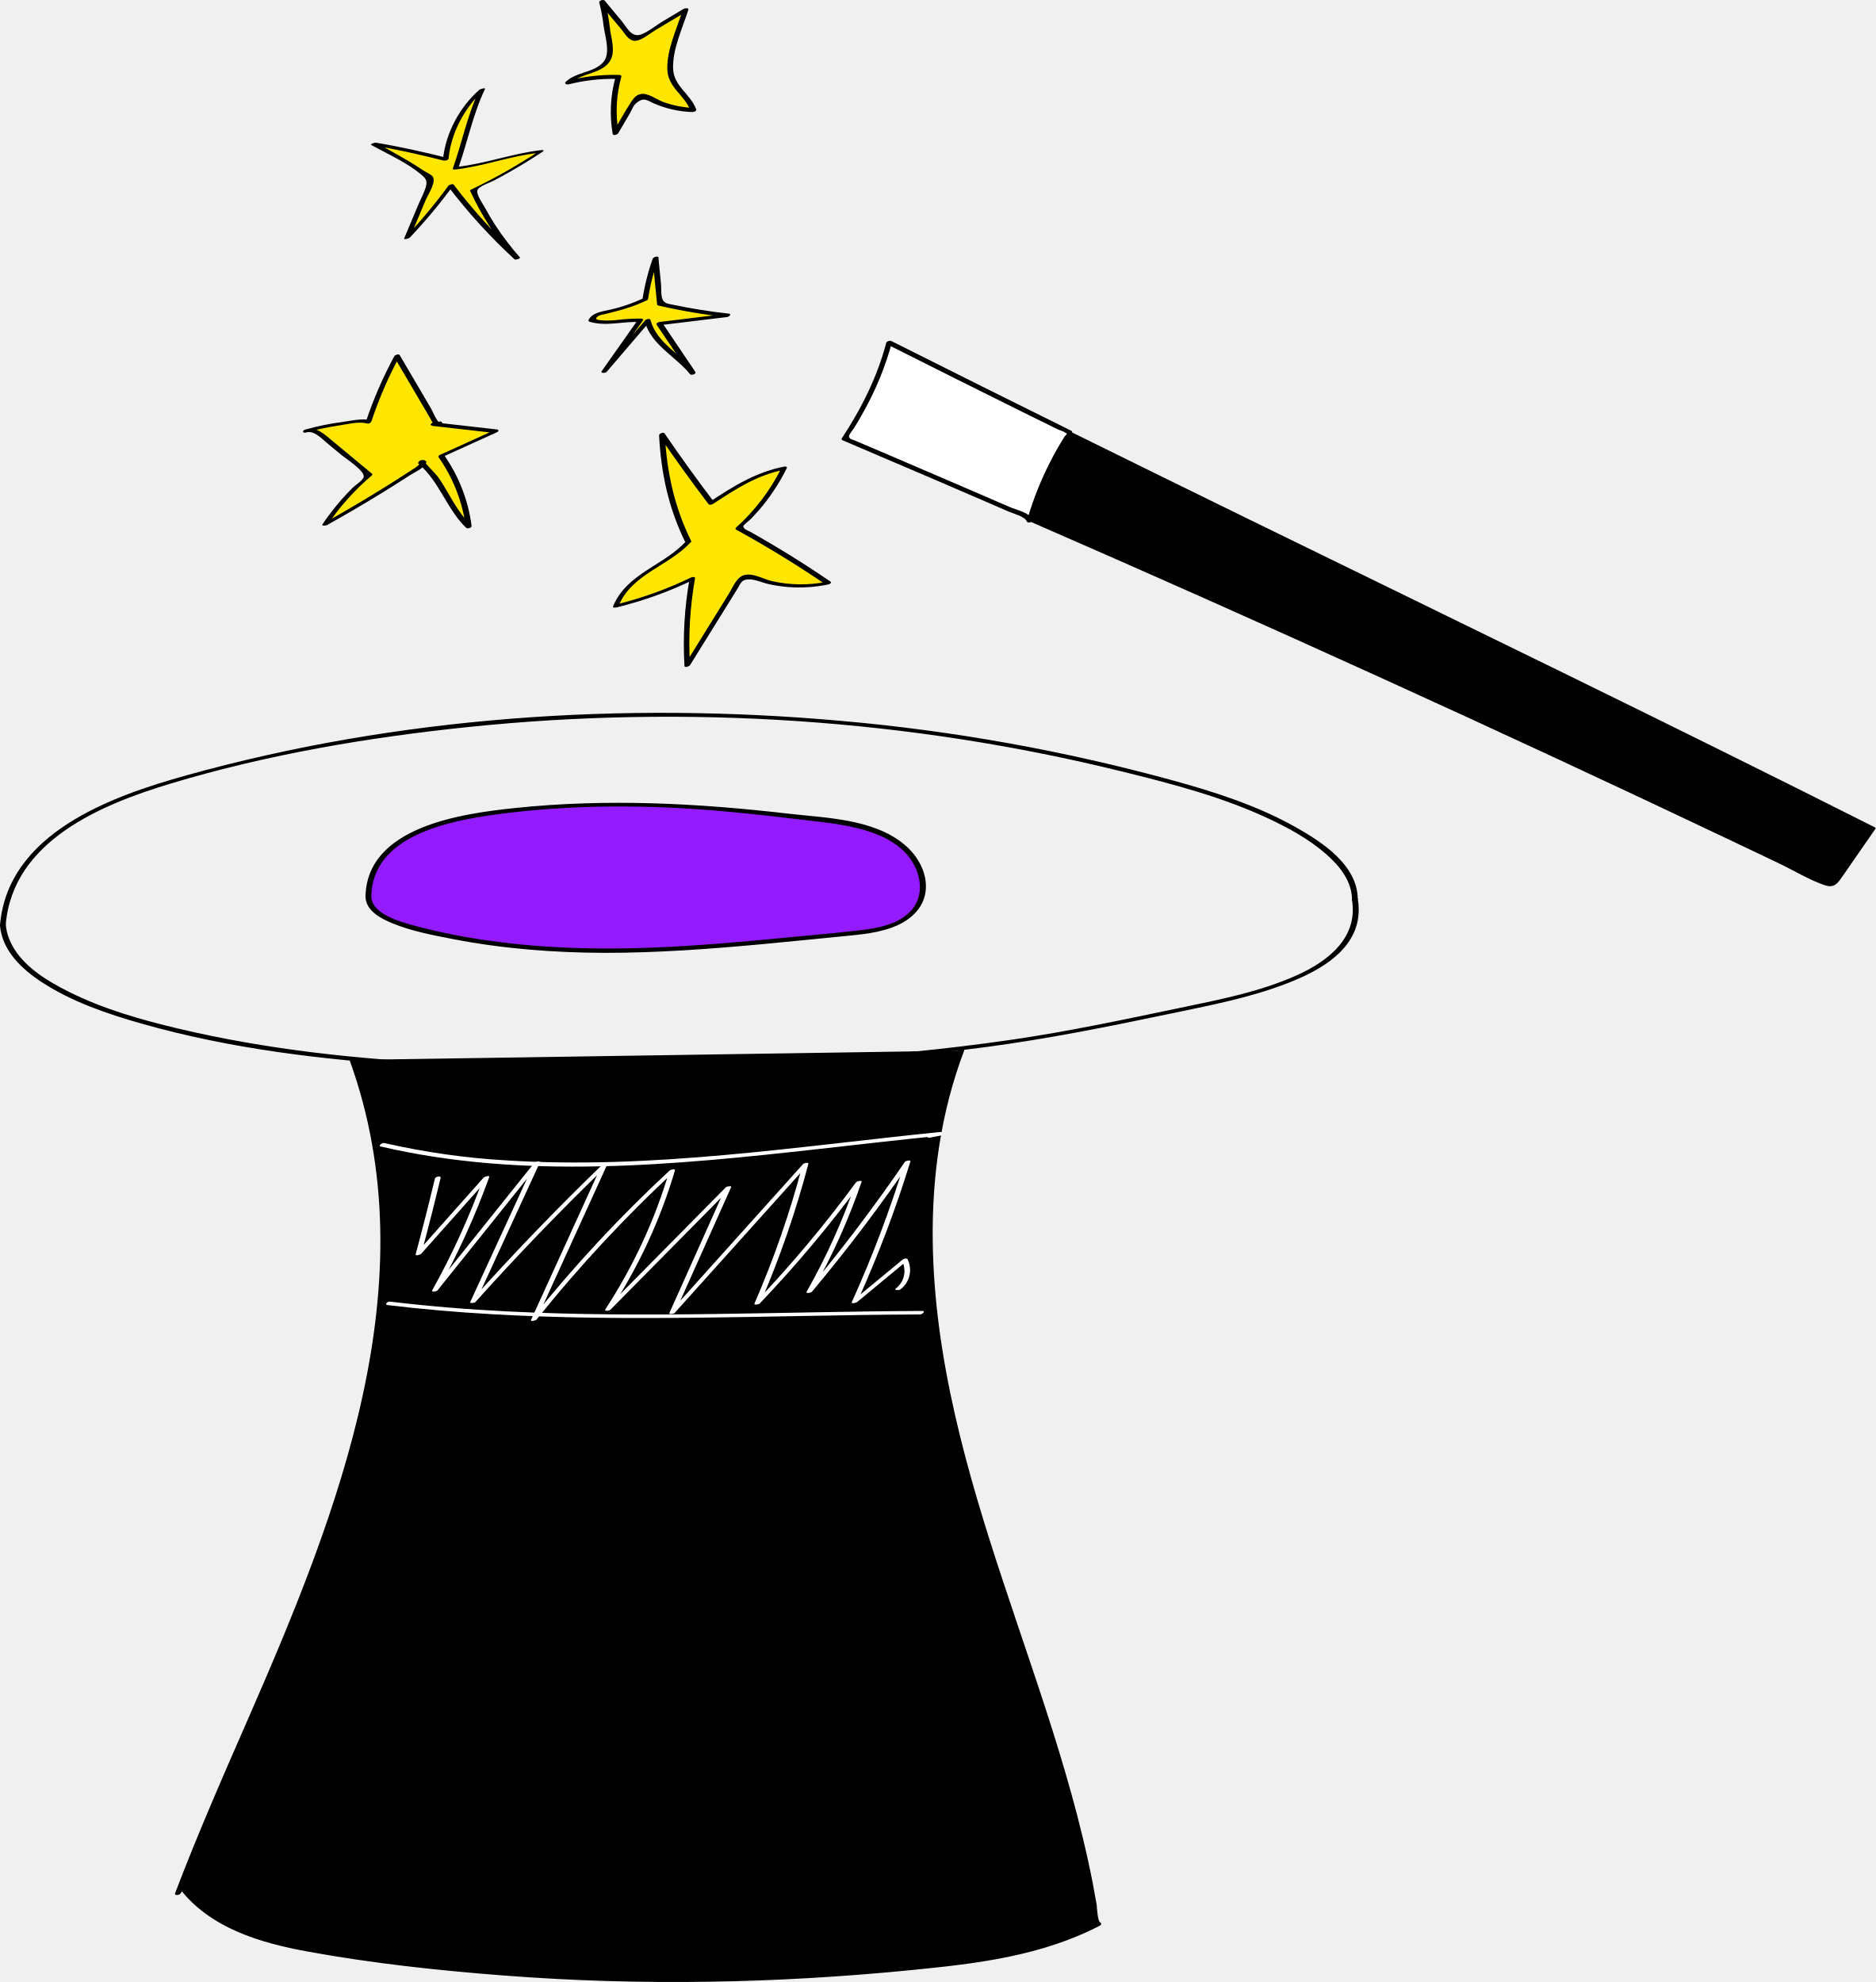
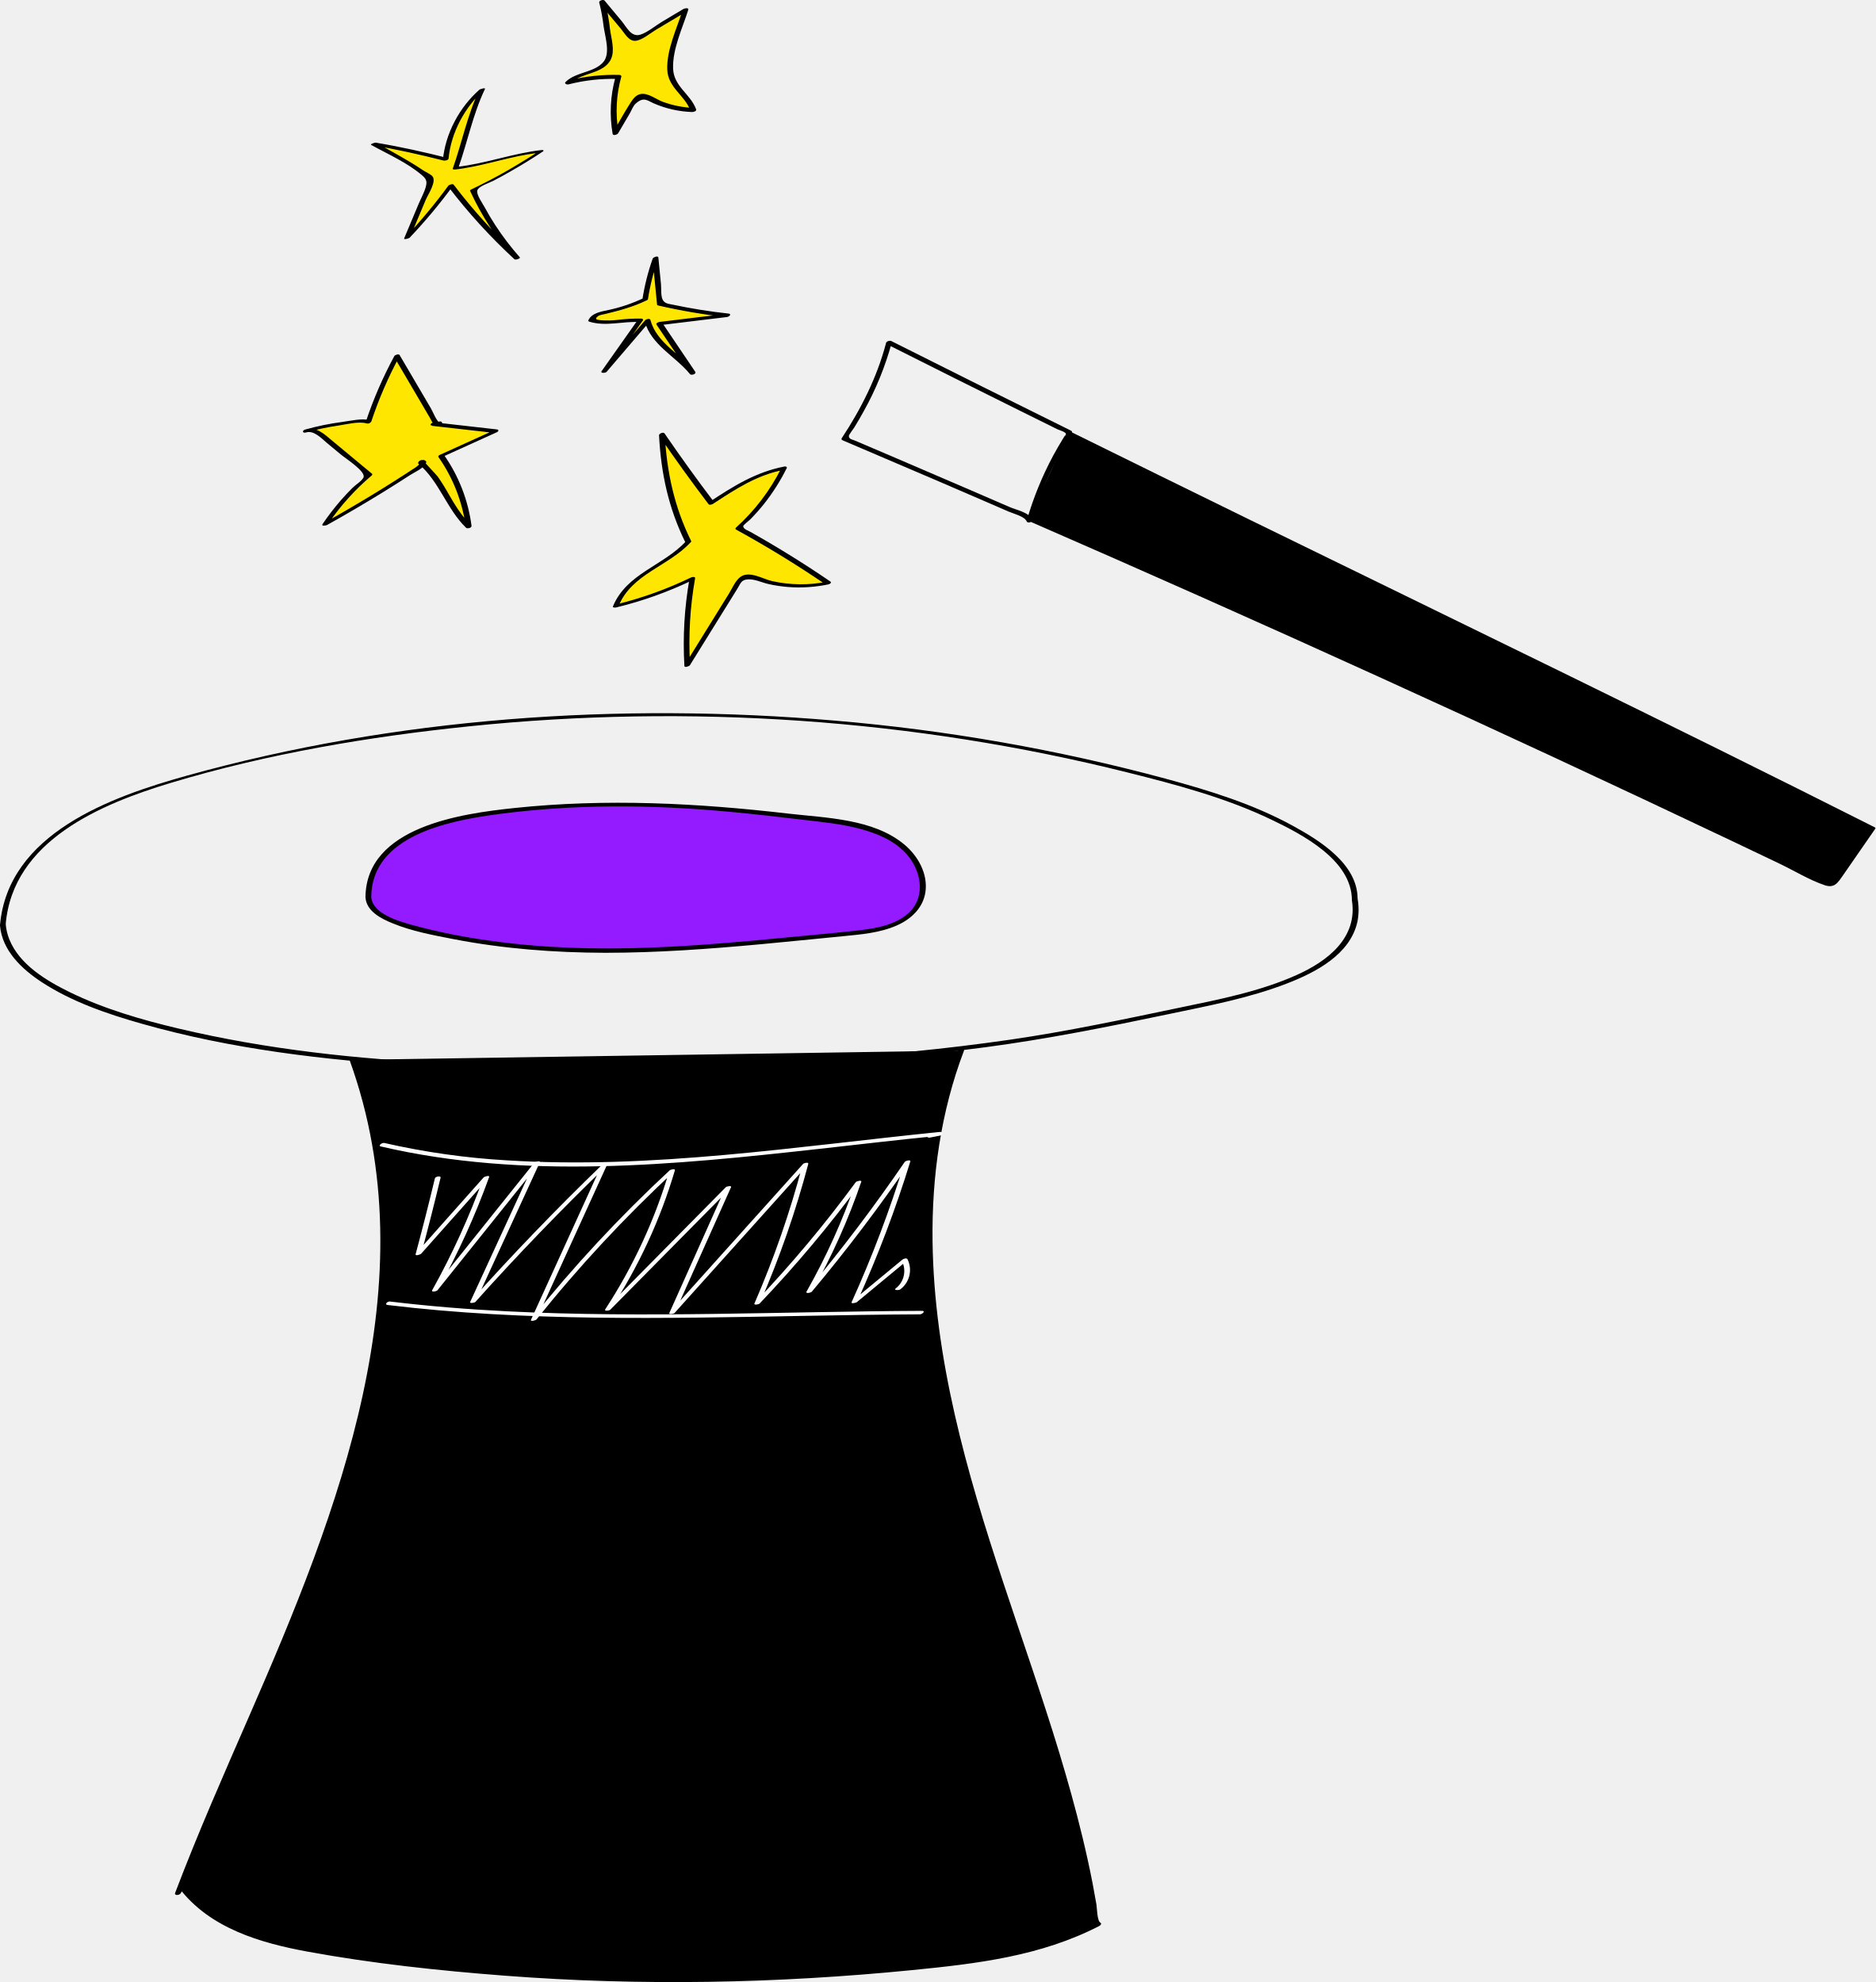
- <svg xmlns="http://www.w3.org/2000/svg" viewBox="0 0 955.98 1010.35">
+ <svg xmlns="http://www.w3.org/2000/svg" viewBox="0 0 955.97 1010.42">
  <defs>
    <style>.cls-1{fill:#941aff;}.cls-2{fill:#fff;}.cls-3{fill:#ffe600;}</style>
  </defs>
  <g id="Слой_2" data-name="Слой 2">
    <g id="Слой_1-2" data-name="Слой 1">
-       <path d="M489.91,535.57c-27,69.9-16.39,149.34,4.34,221.66,21.38,74.56,53.08,146.55,64.63,223.25l.89.47c-32.82,17.16-62.49,19.08-99.34,22.78a1148.81,1148.81,0,0,1-293.69-8.27c-27.53-4.35-57.54-11.28-74.13-33.67l-2,3.3c28.78-75.69,67.57-147.74,89.15-225.78,17.93-64.88,22.66-136.67-.07-199" />
-       <path d="M488.53,535.45c-21,55.3-19.13,115.85-7.74,173.09,12.1,60.82,35.26,118.61,53.68,177.64,5.17,16.55,10,33.23,14.08,50.08q3.06,12.62,5.56,25.38,1.25,6.38,2.3,12.8c.39,2.35-.08,6.07,2.22,7.3l.52-1.55c-26.78,13.82-55.64,18.29-85.28,21.26-32.6,3.26-65.21,5.82-98,6.67A1145.84,1145.84,0,0,1,175,995.68c-28.9-4.36-62.14-9.66-81-34.5-.62-.82-2.26-.23-2.7.5l-2,3.29,2.74.23c41.34-108.4,104.7-213.33,104.5-332.77-.05-31.44-4.66-62.86-15.34-92.5-.44-1.2-3.32-.38-2.9.78,40.6,112.66-5.88,230.2-51,333.55-13.11,30-26.36,60.07-38,90.71-.59,1.55,2.19,1.15,2.74.23l2-3.29-2.7.5c15.55,20.44,41.23,28,65.44,32.41,33.17,6.06,66.94,9.69,100.55,12.26,69.16,5.31,138.49,4,207.5-2.83,33.11-3.28,65.62-7.06,95.61-22.54.47-.24,1.37-1.09.52-1.54-1.65-.88-1.74-7.42-2-9.26q-.95-5.49-2-11c-1.54-7.89-3.28-15.75-5.17-23.57-3.49-14.44-7.51-28.76-11.83-43-8.85-29.14-19-57.87-28.55-86.77-18.66-56.26-35.23-114.09-36-173.82-.43-33.05,4.22-66.16,16-97.14.56-1.47-2.33-1.31-2.75-.23Z" />
-       <path d="M2.92,471.35c3.59-42.72,48.72-61.3,84.35-72,49.36-14.85,101-23.56,152.2-28.82,110.77-11.38,223.84-4,332,22.65,25.6,6.3,51.48,13,75.41,24.25,10.18,4.8,20.33,10.38,28.86,17.8,6.89,6,13.35,13.84,13.38,23.44,0,1.36,2.92.83,2.92-.29-.06-17.43-18.34-29.27-31.81-36.81-19.59-11-41-17.83-62.55-23.77a956.91,956.91,0,0,0-168.77-30.31c-111.18-9.94-226.2-2.31-334,27.78C56.39,406,3.94,424.8,0,471.64c-.11,1.34,2.82.86,2.92-.29Z" />
-       <path d="M0,471.89c1.12,12.76,11.18,22.17,21.32,28.79,15.33,10,33.23,16.12,50.73,21.09,45.57,13,93.46,18.59,140.63,21.56,26.79,1.69,53.61,1.88,80.44,1.92,34.73,0,69.47-.51,104.16-2.21,35.14-1.73,70.24-4.64,105.12-9.27,31.38-4.16,62.23-10.35,93.19-16.85,20.33-4.27,41-8.11,60.42-15.64,14.56-5.63,32.31-14.76,35.92-31.51a31.58,31.58,0,0,0,.1-11.67c-.19-1.22-3.1-.51-2.9.78,3.09,19.26-12.34,31.19-28.16,38.28-18.79,8.42-39.4,12.43-59.45,16.6-28.73,6-57.31,12.11-86.37,16.32-33.21,4.82-66.65,8-100.15,10s-67.2,2.92-100.83,3.12c-28.58.18-57.22.26-85.77-1.07-46-2.14-92.49-7.11-137.4-17.76-19.11-4.53-38.38-10-56-18.84-11.71-5.84-25.11-14-30.25-26.69a26.7,26.7,0,0,1-1.84-7.77c-.1-1.2-3-.53-2.9.78Z" />
-       <path class="cls-1" d="M187.78,457.25c-.12-42,71.31-44.74,111.38-46.8s80.15,2.73,120,7.5c19,2.28,41.25,6.81,49.12,24.26A21.89,21.89,0,0,1,469.52,458c-4.32,12.93-20.68,16.34-34.24,17.64C357.6,483.11,286.56,492.55,211,473c-7.16-1.85-23.35-7.1-23.23-15.77" />
-       <path d="M189.25,457.14c.33-31,39.17-38.61,63.28-41.91,39.35-5.39,79.54-5.09,119-1.42,12.46,1.15,24.89,2.57,37.31,4.05,10,1.18,20.07,2.12,29.8,4.74,8.78,2.37,17.75,6.13,23.8,13.19,6.9,8,9.52,20.71,1.45,28.94-6.56,6.68-17,8.51-25.93,9.54-11.94,1.38-23.93,2.38-35.89,3.55-23.74,2.31-47.52,4.44-71.37,5.3-26.78,1-53.66.26-80.22-3.46a306.61,306.61,0,0,1-40.31-8.08c-6.85-1.93-20.47-5.7-20.93-14.44-.09-1.54-3-1.11-2.94.21.38,7.17,8.05,11,13.89,13.38,9.75,4,20.51,6,30.81,8,25.52,4.95,51.52,6.93,77.49,7,26.48,0,52.91-1.93,79.26-4.36,13.88-1.29,27.75-2.71,41.63-4.06,9.37-.92,19-1.67,27.71-5.49,7.26-3.18,13.42-8.88,14.63-17,1.39-9.39-3.85-18.61-10.91-24.42C445.07,417.39,421.21,417,402,414.79c-46.57-5.4-93-7.79-139.71-2.87-26.93,2.83-75.59,9.49-76,45.43,0,1.54,2.92,1.13,2.94-.21Z" />
-       <path class="cls-2" d="M194.18,584.47c73.09,17.06,149.62,9.42,223.36,1.23C438,583.44,458.37,581,478.81,579l-.09-1.87-5.13,1c-1.81.35-1.3,2.14.48,1.8l5.13-1c1.44-.28,1.62-2-.09-1.87-73.35,7.41-147,19.16-220.95,14.47a378,378,0,0,1-62.27-8.85c-1.14-.26-3.43,1.42-1.71,1.82Z" />
-       <path class="cls-2" d="M197.66,665.29c70.25,8.49,141.2,6.83,211.8,5.55,19.83-.37,39.66-.7,59.49-.79,1.18,0,3-1.79,1.09-1.78-70.48.3-141,3.77-211.46.24-20-1-40-2.61-59.83-5-1.22-.15-3,1.55-1.09,1.79Z" />
-       <path class="cls-2" d="M221.69,600.73q-4.63,19.35-9.8,38.56c-.35,1.28,2.45.24,2.79-.15l34.53-38.82-2.8.15a387.24,387.24,0,0,1-26.06,57.19c-.71,1.29,2.19.71,2.7.07l52-64.93-2.8.15-32.55,70.73c-.46,1,2.26.45,2.61.06q32.13-35.81,66.74-69.25l-2.61-.07q-17.88,39.21-35.77,78.4c-.48,1.06,2.42.33,2.8-.15a694.78,694.78,0,0,1,70.27-75.57l-2.61-.06a267.48,267.48,0,0,1-32.57,70.38c-.77,1.19,2.05.75,2.52.28l61.26-62-2.62-.06L341.2,669.3c-.45,1,2.26.45,2.61.06l67.89-75.55-2.62-.06a492.11,492.11,0,0,1-24.52,70.73c-.45,1,2.27.42,2.61.06A627.31,627.31,0,0,0,439,602.75l-2.8.14a328.68,328.68,0,0,1-25,55.47c-.73,1.28,2.19.67,2.7.06q26.61-31.78,50-66l-2.8.15a603,603,0,0,1-26.93,71.19c-.49,1.08,2.31.31,2.61.06l25.59-21.19-2.61.15a11.21,11.21,0,0,1-3.12,14c-1.29,1,1.59,1.07,2.33.49A12.33,12.33,0,0,0,462.61,642c-.43-.9-2.05-.31-2.61.15L434.42,663.3l2.61.06A603,603,0,0,0,464,592.17c.35-1.16-2.44-.38-2.8.14q-23.42,34.23-50,66.05l2.7.06a330.6,330.6,0,0,0,25.23-55.89c.4-1.15-2.44-.34-2.8.15a623.84,623.84,0,0,1-51.41,61.38l2.62.06A492.11,492.11,0,0,0,412,593.39c.3-1.13-2.26-.46-2.61-.06l-67.88,75.55,2.61.06,28.51-63.7c.46-1-2.27-.41-2.61-.06l-61.26,62,2.51.28A268.82,268.82,0,0,0,344,596.68c.35-1.16-2.27-.38-2.61-.07a699.57,699.57,0,0,0-70.64,76l2.8-.15,35.76-78.4c.48-1-2.27-.38-2.61-.06Q272.12,627.43,240,663.26l2.62.06,32.55-70.73c.48-1.06-2.42-.33-2.8.14l-52,64.93,2.7.07a389.51,389.51,0,0,0,26.26-57.62c.43-1.21-2.46-.24-2.8.15L212,639.07l2.8-.15q5.17-19.2,9.8-38.55c.26-1.07-2.66-.64-2.89.36Z" />
-       <path d="M544.63,220.77c134.17,66.3,286.59,139.51,409.89,201.7l-19,27.46c-1.51,2.18-4.51.57-6.9-.58Q728.23,353.14,524.37,264.41" />
-       <path d="M543.48,221.48c105.93,52.34,212.33,103.7,318.26,156q37.78,18.66,75.45,37.54l8.13,4.08c2.24,1.13,6.71,2.2,6.73,4.92,0,1-2.76,4-3.36,4.85l-3.35,4.84L937.51,445c-1.75,2.52-2.42,4.82-6.52,4.19-1.49-.23-3.43-1.64-4.78-2.29l-10.65-5.1q-10.63-5.1-21.3-10.17-86.13-41-172.92-80.65-97.51-44.53-195.82-87.32c-.88-.38-3.52.89-2.3,1.42q90.18,39.25,179.71,80,90,40.93,179.26,83.34,12.43,5.91,24.86,11.85c7.51,3.59,15.16,8.31,23.05,11,5.12,1.72,6.83-1.4,9.55-5.32l16.22-23.42a.48.48,0,0,0-.2-.75c-105.82-53.36-212.54-104.93-319-157q-45.49-22.26-90.9-44.67c-.86-.43-3.51.82-2.3,1.42Z" />
-       <path class="cls-2" d="M453.16,174.66c28.09,14.17,61.29,30.7,91.85,45.81V221a165.16,165.16,0,0,0-20.21,44.47l-.61-1.52q-46.8-20.35-93.77-40.32c9.62-14.41,18.49-32.13,22.74-48.92" />
-       <path d="M452,175.44q34.65,17.46,69.41,34.69L539,218.81c.95.47,3.44,1.13,3.95,1.83,1.09.11,1,.67-.2,1.67l-.93,1.49c-1.67,2.74-3.3,5.51-4.82,8.33a170,170,0,0,0-13.61,33.43l2.91-.52c-1.56-3.88-8.09-5-11.73-6.61q-9.91-4.31-19.82-8.58-20.26-8.74-40.58-17.43L435.8,224.6c-1.23-.52-3.06-.66-3.08-2.32,0-.7,2.37-3.71,2.75-4.33q2.52-4.09,4.84-8.32a154.91,154.91,0,0,0,14.31-35.11c.32-1.25-2.62-.87-2.92.28-4.55,17.42-12.76,33.7-22.65,48.67-.31.48.12.84.51,1q24.7,10.5,49.36,21.1,11.71,5,23.43,10.11l11.7,5.08c2.49,1.08,8.28,2.5,9.3,5,.47,1.18,2.62.45,2.91-.53a167.8,167.8,0,0,1,9.84-25.91q2.65-5.52,5.72-10.84c1.21-2.11,4.65-5.8,4.65-8.2a.66.66,0,0,0-.32-.64q-46-22.74-91.86-45.81c-1-.5-3.6.89-2.27,1.56Z" />
-       <path class="cls-3" d="M220.86,216.27l31.8,3.6-27.81,12.6a78.17,78.17,0,0,1,14.05,36.08c-10.47-9.71-13.14-23.78-24.32-32.68-.24-.66,1.17-.7,1.26,0s-.57,1.25-1.16,1.64q-23.85,15.84-48.91,29.78a119.89,119.89,0,0,1,22.58-25.11l-23.42-19.42c-2.62-2.18-6.11-4.48-9.17-3A126.26,126.26,0,0,1,187.38,215l.46.15a199.19,199.19,0,0,1,14.52-33.54l20,34.09c.32.54.83,1.17,1.43,1s0-1.39-.32-.82" />
-       <path d="M220.3,217.1l31.8,3.6,0-1.45-27.81,12.6c-.42.19-1.14.65-.76,1.19a80.35,80.35,0,0,1,13.94,35.9l2.8-1c-5-4.84-8.44-10.66-11.9-16.64-1.63-2.8-3.26-5.61-5.16-8.24-.71-1-7.08-7.59-7-7.86l-2,1a15,15,0,0,1-3.63,2.91l-3.2,2.09c-2.13,1.38-4.27,2.76-6.42,4.12q-5.66,3.59-11.35,7.05-12.24,7.45-24.75,14.41l2.25.49a124.21,124.21,0,0,1,22.39-24.9c.2-.17.46-.59.18-.82l-20.49-17c-4-3.34-8.07-7.35-13.64-5.57-1.69.54-1.36,2,.4,1.49a129.71,129.71,0,0,1,16.2-3.47c4.05-.58,10.93-2.36,14.8-1.12a2.11,2.11,0,0,0,2.33-1,207.73,207.73,0,0,1,14.42-33.32l-2.69.54,12,20.44,6,10.23c1.11,1.88,1.71,4,3.9,4.64a2.36,2.36,0,0,0,2.24-.76c.36-.61.43-.67.12-1.33s-1.14-.47-1.65-.35l-.35.07c-1.77.39-1.35,1.88.4,1.49l.35-.08-1.65-.35.07.47,2.24-.76c-2.1-.59-3.9-5.76-5-7.59l-5.49-9.37L203.7,181c-.43-.74-2.37-.06-2.69.53a209.79,209.79,0,0,0-14.62,33.76l2.34-1c-3.93-1.26-10.33.32-14.32.83a133.24,133.24,0,0,0-18.85,3.87l.4,1.49c4-1.29,7.91,3,10.56,5.22l7.31,6.07c2.56,2.12,13.06,8.79,11.42,11.75-1.05,1.91-4,3.62-5.58,5.2q-3,3-5.79,6.17a128.29,128.29,0,0,0-9.46,12.3c-.81,1.19,1.87.7,2.26.48q14.58-8.13,28.81-16.9,6.9-4.26,13.71-8.68c2.59-1.68,7-3.35,8.09-6.46a.4.4,0,0,0-.1-.39,1.87,1.87,0,0,0-1.85-.72,2.15,2.15,0,0,0-2,1l-.2.45a.43.43,0,0,0,.11.4c10.68,8.93,14.4,23.07,24.32,32.67.64.62,2.94.13,2.79-1a81.27,81.27,0,0,0-14.16-36.27l-.76,1.19,27.8-12.6c1-.43,1.21-1.31,0-1.45l-31.8-3.6c-1.14-.13-3.07,1.45-1.12,1.67Z" />
-       <path class="cls-3" d="M306.93,1q7.27,8.81,14.61,17.55a3.45,3.45,0,0,0,1.85,1.38,3.41,3.41,0,0,0,2.24-.7L349.38,5.1l-5.29,16.84c-2,6.39-4,13.53-1.1,19.58,2.59,5.42,8.63,8.82,10.37,14.57A50.42,50.42,0,0,1,331,50.21c-1.33-.72-2.78-1.52-4.27-1.27-1.88.31-3.08,2.11-4.05,3.76l-8.9,15.11a62,62,0,0,1,1.45-28.56,87.39,87.39,0,0,0-25.61,2.85c5.13-5.67,18.52-5.51,20.72-12.83a14.29,14.29,0,0,0,.12-6.94C308.8,11.88,308.81,7.71,306.93,1" />
-       <path d="M305.59,1.63l11,13.17c1.9,2.28,3.9,6.22,7.27,6s7.55-3.87,10.39-5.56l16.11-9.59-2.4-.46c-2.95,9.4-8.18,20.19-7.83,30.21.32,9.36,8.86,13,11.82,21l2-1.37a51.64,51.64,0,0,1-16.35-3.22c-3.06-1.18-7.27-4.5-10.9-3.9-2.6.44-4.05,2.53-5.37,4.58-3.16,4.91-5.95,10.09-8.91,15.12l2.83-.27a64.28,64.28,0,0,1,1.46-28.3c.14-.51-.55-.84-.94-.85a96.5,96.5,0,0,0-26.38,2.92l1.44,1.28c5.57-5.51,16.86-4.53,20.56-12.17,2.18-4.5.19-10.53-.42-15.15A111.46,111.46,0,0,0,308.38.62c-.34-1.23-3.24-.46-2.9.78a90,90,0,0,1,2.17,11.75c.68,5.24,3.61,13.78.06,18.26-4.49,5.66-14.1,5.14-19.34,10.32-1,1,.69,1.47,1.44,1.28a90.91,90.91,0,0,1,24.85-2.78l-.94-.85a65.72,65.72,0,0,0-1.44,28.82c.21,1.24,2.44.39,2.82-.27L321,57.86c.84-1.43,1.71-3.9,3-5,4.08-3.72,5.9-1.64,9.19-.18a53.47,53.47,0,0,0,19.65,4.43c.59,0,2.32-.4,2-1.37C351.9,47.8,343.36,44,343.07,34.91,342.75,25,347.91,14.29,350.84,5c.39-1.24-2-.71-2.4-.46l-11,6.57c-3.27,1.95-7.36,5.42-11,6.56-4.68,1.46-7-3.84-9.62-7Q312.51,5.53,308.26.4c-.77-.94-3.54.17-2.67,1.23Z" />
-       <path class="cls-3" d="M350.86,276.16c-10.73,12.12-30.2,15.48-36.95,32.77a186.84,186.84,0,0,0,39-14,182.61,182.61,0,0,0-2.59,44.17l26.34-42.49a6.42,6.42,0,0,1,2.53-2.7c1.58-.71,3.39-.05,5,.54a68.81,68.81,0,0,0,37.89,2.71,524.65,524.65,0,0,0-45.68-28,100.1,100.1,0,0,0,23.28-30.48c-15.77,2.89-23.72,8.94-37.14,17.72-12.06-15.84-15.76-21.13-25.12-34.85,1.14,23.26,4.75,37.22,13.46,54.64" />
-       <path d="M349.7,275.91c-11.58,12.59-30.19,16.3-37.24,33.2-.34.8,1.4.62,1.64.56a196.37,196.37,0,0,0,39.36-14.12l-2-.44a191.31,191.31,0,0,0-2.59,44.38c.06,1.06,2.5.14,2.8-.35l13.7-22.09,7.38-11.89,3.16-5.1c1.59-2.58,1.86-4.36,5-4.67,3.59-.36,7.28,1.55,10.82,2.35a70.78,70.78,0,0,0,9.82,1.5,73.87,73.87,0,0,0,20.77-1.33c.58-.12,1.8-.87.95-1.45q-19.84-13.57-40.82-25.35c-1.06-.59-3.54-1.35-3.6-2.85,0-.63,3-2.84,3.62-3.5a102.75,102.75,0,0,0,6.88-7.72A104,104,0,0,0,401,238.69c.38-.75-.59-1-1.16-.86-14.59,2.83-26,10-38.23,18.09l2.25-.12c-8.68-11.42-17.05-23-25.13-34.85-.55-.81-2.84,0-2.79,1,1,19.36,4.84,37.21,13.46,54.64.5,1,3.33.09,2.9-.77-8.62-17.43-12.45-35.29-13.46-54.64l-2.8,1q12.13,17.76,25.13,34.84c.44.58,1.79.17,2.25-.13,11.47-7.53,22.32-14.69,36-17.34l-1.16-.86a102.89,102.89,0,0,1-23.1,30.27c-.32.3-.41.73,0,1q23.52,12.89,45.68,28l.95-1.45a67.9,67.9,0,0,1-28.42-.29c-4.71-1.07-11.75-5.64-16.33-1.87-2.41,2-3.9,5.65-5.52,8.26l-7.37,11.9-15.28,24.64,2.8-.35a189.29,189.29,0,0,1,2.59-44c.17-.95-1.6-.64-2-.44a192.94,192.94,0,0,1-38.59,13.87l1.65.56c6.82-16.35,25.43-20.11,36.67-32.34,1.15-1.25-1.66-1.23-2.33-.5Z" />
-       <path class="cls-3" d="M232.24,85.82c15.6-1.54,27.85-7.06,43.45-8.6A280,280,0,0,1,241,96.85a137.92,137.92,0,0,0,22.62,34.87,277.77,277.77,0,0,1-33.81-37.1,257.29,257.29,0,0,1-22.34,26.76l11.76-28a3.43,3.43,0,0,0,.35-2.56c-.41-1-1.83-.92-2.67-1.6-4.16-3.39-14.8-9.4-26.38-15.81,16.09,2.62,36.66,7.85,36.66,7.85s1.9-21.53,18.56-35.62c-7.33,15-7.87,24.38-13.55,40.16" />
-       <path d="M231.63,86.46c12.76-1.39,24.84-5.65,37.44-7.77.31,0,4-.66,4-.56a48.34,48.34,0,0,1-4.58,2.93q-4.85,3-9.83,5.89c-6,3.44-12.2,6.64-18.46,9.65-.15.07-.72.37-.6.64a144,144,0,0,0,22.71,35l2.72-1A287.25,287.25,0,0,1,231.21,94.1c-.42-.55-2.35.13-2.68.59a270.67,270.67,0,0,1-22.34,26.76l2.75-.31L217,101.91c1.15-2.74,6-9.78,3.17-12.33-1.14-1-3.3-1.94-4.65-2.86-2.05-1.4-4.17-2.69-6.29-4-5.7-3.41-11.52-6.62-17.33-9.84l-2.29,1.16c12.24,2,24.38,4.75,36.41,7.79.66.17,2.54-.1,2.62-1,1.26-13.34,8.47-26.58,18.44-35.31l-2.75.31c-6.15,12.87-8.82,26.78-13.55,40.16-.23.66,2.58.33,2.87-.47,4.72-13.38,7.4-27.29,13.55-40.16.38-.81-2.48.07-2.76.31-10.2,8.92-17.41,22.33-18.69,35.93l2.63-1c-12.19-3.09-24.51-5.83-36.92-7.89-.38-.06-3,.79-2.28,1.16,8.56,4.73,18.58,9.1,26,15.54,2.09,1.8,2.64,3,1.85,5.89s-2.49,5.93-3.68,8.75l-7.35,17.48c-.33.81,2.46,0,2.76-.3a270.67,270.67,0,0,0,22.34-26.76l-2.68.58a287.25,287.25,0,0,0,33.81,37.11c.56.51,3.27-.41,2.72-1a141.21,141.21,0,0,1-12.54-16.46q-2.83-4.36-5.34-9c-1.07-2-4.36-6.48-3.77-8.62s6.2-3.87,8.24-4.94q4.42-2.31,8.74-4.79,8.4-4.78,16.47-10.13c.71-.47.05-.81-.51-.74-14.75,1.61-28.72,7-43.46,8.59-.82.09-3.11,1.5-1.22,1.29Z" />
-       <path class="cls-3" d="M328.87,152.57a107,107,0,0,1,5.24-20.85l2.28,23.19a279.7,279.7,0,0,0,34.37,5.85L336,165l17,25.19c-7.33-9.38-20.25-15.08-23-26.68L308,189.3l18.34-26c-7.44-.61-17.51,2.59-25-.11,1-3,6.59-3.78,9.68-4.49a74.77,74.77,0,0,0,17.88-6.18" />
-       <path d="M330.32,152.4a116.91,116.91,0,0,1,5.24-20.84l-2.9.55,2.28,23.19c0,.24.39.4.58.44a299.3,299.3,0,0,0,34.7,5.9l.72-1.74-34.72,4.21c-.57.07-2.08.62-1.52,1.45l17,25.19,2.68-1.17c-7.32-9-19.65-14.62-22.84-26.48-.26-.95-2.19-.4-2.62.11L306.83,189l2.53.35,18.34-26c.41-.57-.35-.92-.81-.94a86.38,86.38,0,0,0-12,.66,42.69,42.69,0,0,1-8.53.19c-1.75-.19-3.78-.43-1.49-2.1.91-.67,2.61-.83,3.68-1.1,7.26-1.77,14.17-3.59,20.94-6.89,1.8-.88.16-2-1.18-1.32a81.28,81.28,0,0,1-18,6.16c-3.62.81-8.46,1.41-10.32,5.1-.24.47,0,.77.48.9,8.35,2.55,16.86-.27,25.35.16l-.81-.95-18.34,26c-.8,1.14,2,1,2.54.35l22.09-25.81-2.63.1c3.25,12.05,15.63,17.75,23.06,26.87.66.81,3.4-.1,2.68-1.17l-17-25.19-1.52,1.45,34.72-4.21c1-.12,2.58-1.54.73-1.75a286.24,286.24,0,0,1-28.37-4.53c-2.16-.46-4.28-.49-5.29-2.76-.88-2-.55-5.57-.76-7.73l-1.33-13.52c-.12-1.2-2.65-.17-2.91.55a116,116,0,0,0-5.23,20.84c-.19,1.22,2.74.74,2.9-.33Z" />
+       <path d="M489.9,535.57c-26.95,69.9-16.39,149.34,4.34,221.66,21.38,74.56,53.08,146.55,64.63,223.25l.89.47c-32.82,17.16-62.49,19.08-99.34,22.78a1148.81,1148.81,0,0,1-293.69-8.27c-27.53-4.35-57.54-11.28-74.13-33.67l-2,3.3c28.78-75.69,67.57-147.74,89.15-225.78,17.93-64.88,22.66-136.67-.07-199" />
+       <path d="M488.52,535.41c-21.06,55.31-19.13,115.89-7.74,173.13,12.1,60.82,35.26,118.61,53.68,177.64,5.17,16.55,10,33.23,14.08,50.08q3.06,12.62,5.56,25.38,1.24,6.38,2.3,12.8c.39,2.35-.07,6.1,2.24,7.34l.48-1.66c-26.77,13.82-55.64,18.29-85.28,21.26-32.6,3.26-65.21,5.82-98,6.67A1146.63,1146.63,0,0,1,175,995.62c-28.89-4.36-62.14-9.63-81-34.46-.67-.87-2.24-.3-2.71.48l-2,3.3,2.76.3c41.34-108.41,104.69-213.34,104.5-332.79-.05-31.45-4.67-62.87-15.35-92.52-.47-1.28-3.35-.47-2.9.78,40.6,112.65-5.89,230.16-51,333.51-13.11,30.06-26.35,60.07-38,90.72-.62,1.61,2.17,1.28,2.76.3L94,962l-2.71.48c15.56,20.45,41.23,28,65.46,32.45,33.16,6.08,66.94,9.69,100.54,12.27,69.17,5.3,138.5,4,207.51-2.83,33.11-3.28,65.62-7.06,95.61-22.54.5-.26,1.35-1.19.49-1.65-1.64-.88-1.73-7.39-2-9.22q-.95-5.49-2-11c-1.54-7.89-3.28-15.75-5.17-23.57-3.49-14.44-7.51-28.76-11.82-43-8.86-29.14-19-57.87-28.56-86.77-18.66-56.25-35.22-114.08-36-173.8-.43-33.05,4.22-66.14,16-97.12.58-1.54-2.32-1.48-2.76-.31Z" />
+       <path d="M2.89,471.28c3.6-42.77,48.59-61.46,84.31-72.21,49.35-14.86,101-23.55,152.19-28.82,111.87-11.5,226.16-3.77,335.29,23.53,25,6.25,50.13,12.91,73.43,24.09,15.66,7.52,40.95,20.59,41,41,0,.71,2.91.22,2.9-.78-.06-17.69-19.34-29.63-33-37.09-20.27-11.11-42.36-17.92-64.56-23.95a958.45,958.45,0,0,0-168.88-29.68C315.51,357.94,201.72,365.71,95,395.5,56.54,406.24,4,424.93,0,471.71c-.08,1,2.81.41,2.88-.43Z" />
+       <path d="M0,471.89c1.12,12.77,11.19,22.21,21.33,28.84,15.34,10,33.22,16.13,50.73,21.1,45.59,13,93.46,18.61,140.65,21.58,26.26,1.65,52.56,1.86,78.86,1.92,35.26.08,70.52-.48,105.73-2.21s70.24-4.63,105.12-9.26c31.38-4.17,62.24-10.35,93.19-16.85,20.34-4.27,41-8.12,60.42-15.64,14.61-5.65,32.29-14.79,35.91-31.58A31.47,31.47,0,0,0,692,458.1c-.21-1.34-3.12-.61-2.9.78,3.08,19.24-12.4,31.12-28.18,38.19-18.8,8.42-39.4,12.43-59.46,16.6-28.72,6-57.3,12.11-86.36,16.33-33.21,4.81-66.65,8-100.15,10s-67.2,2.92-100.83,3.13c-28.58.17-57.22.27-85.77-1.06C182.33,540,135.9,535,91,524.35c-18.91-4.48-37.93-10-55.43-18.54-11.87-5.83-25.63-14-30.82-26.93a27,27,0,0,1-1.84-7.77c-.11-1.33-3-.63-2.9.78Z" />
+       <path class="cls-1" d="M187.77,457.25c-.12-42,71.31-44.74,111.39-46.8s80.14,2.73,120,7.5c19,2.28,41.25,6.81,49.13,24.26A21.94,21.94,0,0,1,469.51,458c-4.32,12.93-20.68,16.34-34.24,17.64C357.59,483.11,286.55,492.55,211,473c-7.16-1.85-23.35-7.1-23.23-15.77" />
+       <path d="M189.24,457.14c.33-31,39.17-38.61,63.28-41.91,39.35-5.39,79.54-5.09,119-1.42,12.46,1.15,24.89,2.57,37.32,4.05,10,1.18,20.06,2.12,29.79,4.74,8.78,2.37,17.75,6.13,23.8,13.19,6.9,8,9.53,20.71,1.45,28.94-6.56,6.68-17,8.51-25.93,9.54-11.93,1.38-23.93,2.38-35.89,3.55-23.74,2.31-47.52,4.44-71.37,5.3-26.78,1-53.65.26-80.22-3.46a306.93,306.93,0,0,1-40.31-8.08c-6.85-1.93-20.47-5.7-20.93-14.44-.08-1.54-3-1.11-2.94.21.38,7.17,8,11,13.9,13.38,9.74,4,20.5,6,30.8,8,25.52,4.95,51.52,6.93,77.49,7,26.48,0,52.91-1.93,79.26-4.36,13.88-1.29,27.75-2.71,41.63-4.06,9.37-.92,19-1.67,27.71-5.49,7.26-3.18,13.42-8.88,14.63-17,1.39-9.39-3.84-18.61-10.91-24.42C445.06,417.39,421.2,417,402,414.79c-46.57-5.4-93-7.79-139.71-2.87-26.93,2.83-75.59,9.49-76,45.43,0,1.54,2.92,1.13,2.94-.21Z" />
+       <path class="cls-2" d="M194.17,584.47c73.09,17.06,149.62,9.42,223.36,1.23C438,583.44,458.36,581,478.8,579l-.09-1.87-5.13,1c-1.81.35-1.3,2.14.48,1.8l5.13-1c1.44-.28,1.62-2-.08-1.87-73.36,7.41-147,19.16-220.95,14.47a378,378,0,0,1-62.28-8.85c-1.13-.26-3.43,1.42-1.71,1.82Z" />
+       <path class="cls-2" d="M197.65,665.29c70.25,8.49,141.2,6.83,211.8,5.55,19.83-.37,39.66-.7,59.49-.79,1.18,0,3-1.79,1.09-1.78-70.48.3-141,3.77-211.46.24-20-1-40-2.61-59.83-5-1.22-.15-3,1.55-1.09,1.79Z" />
+       <path class="cls-2" d="M221.68,600.73q-4.63,19.35-9.8,38.56c-.35,1.28,2.45.24,2.8-.15l34.52-38.82-2.8.15a388.22,388.22,0,0,1-26.05,57.19c-.72,1.29,2.18.71,2.69.07l52-64.93-2.8.15-32.55,70.73c-.46,1,2.26.45,2.61.06q32.13-35.81,66.74-69.25l-2.61-.07-35.76,78.4c-.49,1.06,2.41.33,2.79-.15a694.78,694.78,0,0,1,70.27-75.57l-2.61-.06a267.16,267.16,0,0,1-32.57,70.38c-.77,1.19,2,.75,2.52.28l61.26-62-2.61-.06-28.52,63.7c-.45,1,2.26.45,2.61.06l67.89-75.55-2.62-.06a492.11,492.11,0,0,1-24.52,70.73c-.45,1,2.27.42,2.61.06a627.31,627.31,0,0,0,51.78-61.79l-2.8.14a328.68,328.68,0,0,1-25,55.47c-.73,1.28,2.19.67,2.7.06q26.61-31.78,50-66l-2.8.15a603,603,0,0,1-26.93,71.19c-.49,1.08,2.31.31,2.61.06l25.59-21.19-2.61.15a11.21,11.21,0,0,1-3.12,14c-1.29,1,1.59,1.07,2.33.49A12.34,12.34,0,0,0,462.61,642c-.44-.9-2.06-.31-2.62.15L434.41,663.3l2.61.06A603,603,0,0,0,464,592.17c.36-1.16-2.44-.38-2.8.14q-23.41,34.23-50,66.05l2.7.06A330.6,330.6,0,0,0,439,602.53c.4-1.15-2.43-.34-2.8.15a623.84,623.84,0,0,1-51.41,61.38l2.62.06A492.11,492.11,0,0,0,412,593.39c.3-1.13-2.25-.46-2.61-.06l-67.88,75.55,2.61.06,28.51-63.7c.46-1-2.27-.41-2.61-.06l-61.26,62,2.51.28A268.5,268.5,0,0,0,344,596.68c.35-1.16-2.27-.38-2.61-.07a699.57,699.57,0,0,0-70.64,76l2.8-.15,35.77-78.4c.47-1-2.28-.38-2.62-.06Q272.11,627.43,240,663.26l2.61.06,32.55-70.73c.49-1.06-2.42-.33-2.8.14l-52,64.93,2.69.07a389.51,389.51,0,0,0,26.26-57.62c.43-1.21-2.46-.24-2.8.15q-17.26,19.4-34.52,38.81l2.8-.15q5.16-19.2,9.79-38.55c.26-1.07-2.66-.64-2.89.36Z" />
+       <path d="M544.62,220.77c134.17,66.3,286.59,139.51,409.89,201.7l-19,27.46c-1.51,2.18-4.51.57-6.9-.58Q728.22,353.14,524.36,264.41" />
+       <path d="M543.47,221.48c105.93,52.34,212.33,103.7,318.26,156q37.78,18.66,75.45,37.54l8.13,4.08c2.24,1.13,6.71,2.2,6.73,4.92,0,1-2.75,4-3.35,4.85l-3.36,4.84L937.5,445c-1.75,2.52-2.42,4.82-6.52,4.19-1.49-.23-3.43-1.64-4.78-2.29l-10.65-5.1q-10.63-5.1-21.3-10.17-86.13-41-172.92-80.65-97.51-44.53-195.82-87.32c-.88-.38-3.52.89-2.3,1.42q90.18,39.25,179.71,80,90,40.93,179.26,83.34,12.44,5.91,24.86,11.85c7.51,3.59,15.16,8.31,23.05,11,5.12,1.72,6.83-1.4,9.55-5.32l16.22-23.42a.48.48,0,0,0-.2-.75c-105.82-53.36-212.54-104.93-319-157q-45.48-22.26-90.9-44.67c-.86-.43-3.51.82-2.3,1.42Z" />
+       <path d="M452,175.44q34.64,17.46,69.4,34.69l17.52,8.68c1,.47,3.45,1.13,3.95,1.83,1.09.11,1,.67-.2,1.67l-.93,1.49c-1.67,2.74-3.29,5.51-4.82,8.33a170.56,170.56,0,0,0-13.61,33.43l2.91-.52c-1.56-3.88-8.09-5-11.73-6.61q-9.9-4.31-19.82-8.58-20.26-8.74-40.57-17.43l-18.33-7.82c-1.23-.52-3.06-.66-3.08-2.32,0-.7,2.37-3.71,2.75-4.33q2.52-4.09,4.84-8.32a154.91,154.91,0,0,0,14.31-35.11c.32-1.25-2.62-.87-2.92.28-4.55,17.42-12.76,33.7-22.65,48.67-.31.48.12.84.51,1q24.7,10.5,49.36,21.1,11.71,5,23.43,10.11l11.7,5.08c2.49,1.08,8.28,2.5,9.3,5,.47,1.18,2.62.45,2.91-.53a167.84,167.84,0,0,1,9.85-25.91q2.64-5.52,5.71-10.84c1.21-2.11,4.65-5.8,4.65-8.2a.64.64,0,0,0-.32-.64q-46-22.74-91.86-45.81c-1-.5-3.6.89-2.26,1.56Z" />
+       <path class="cls-3" d="M220.85,216.27l31.8,3.6-27.81,12.6a78.17,78.17,0,0,1,14,36.08c-10.47-9.71-13.14-23.78-24.32-32.68-.24-.66,1.17-.7,1.27,0s-.58,1.25-1.17,1.64q-23.85,15.84-48.91,29.78a119.89,119.89,0,0,1,22.58-25.11l-23.42-19.42c-2.62-2.18-6.11-4.48-9.17-3A126.26,126.26,0,0,1,187.37,215l.46.15a199.19,199.19,0,0,1,14.52-33.54l20,34.09c.32.54.83,1.17,1.44,1s0-1.39-.33-.82" />
+       <path d="M220.29,217.1l31.8,3.6,0-1.45-27.81,12.6c-.42.19-1.14.65-.76,1.19a80.49,80.49,0,0,1,13.95,35.9l2.79-1c-5-4.84-8.44-10.66-11.9-16.64a96.26,96.26,0,0,0-5.16-8.24c-.71-1-7.08-7.59-7-7.86l-2,1a14.62,14.62,0,0,1-3.63,2.91l-3.19,2.09c-2.14,1.38-4.28,2.76-6.43,4.12q-5.64,3.59-11.35,7.05-12.24,7.45-24.75,14.41l2.26.49a123.86,123.86,0,0,1,22.38-24.9c.2-.17.46-.59.18-.82l-20.49-17c-4-3.34-8.07-7.35-13.64-5.57-1.69.54-1.36,2,.4,1.49a129.71,129.71,0,0,1,16.2-3.47c4-.58,10.93-2.36,14.8-1.12a2.11,2.11,0,0,0,2.33-1,207.73,207.73,0,0,1,14.42-33.32l-2.69.54,12,20.44,6,10.23c1.11,1.88,1.71,4,3.9,4.64a2.36,2.36,0,0,0,2.24-.76c.36-.61.43-.67.12-1.33s-1.14-.47-1.65-.35l-.35.07c-1.76.39-1.35,1.88.4,1.49l.35-.08-1.65-.35.07.47,2.24-.76c-2.1-.59-3.9-5.76-5-7.59l-5.5-9.37L203.69,181c-.43-.74-2.37-.06-2.69.53a209.79,209.79,0,0,0-14.62,33.76l2.34-1c-3.93-1.26-10.33.32-14.32.83a133.53,133.53,0,0,0-18.85,3.87l.4,1.49c4-1.29,7.91,3,10.56,5.22l7.31,6.07c2.56,2.12,13.06,8.79,11.42,11.75-1.05,1.91-4,3.62-5.57,5.2q-3,3-5.8,6.17a128.29,128.29,0,0,0-9.46,12.3c-.81,1.19,1.87.7,2.26.48q14.58-8.13,28.81-16.9,6.9-4.26,13.71-8.68c2.59-1.68,7-3.35,8.1-6.46a.43.43,0,0,0-.11-.39,1.87,1.87,0,0,0-1.85-.72,2.15,2.15,0,0,0-2,1l-.2.45a.43.43,0,0,0,.11.4c10.69,8.93,14.4,23.07,24.32,32.67.64.62,2.94.13,2.79-1a81.25,81.25,0,0,0-14.15-36.27l-.77,1.19,27.8-12.6c.95-.43,1.21-1.31,0-1.45l-31.8-3.6c-1.14-.13-3.07,1.45-1.12,1.67Z" />
+       <path class="cls-3" d="M306.92,1q7.27,8.81,14.61,17.55a3.48,3.48,0,0,0,1.85,1.38,3.41,3.41,0,0,0,2.24-.7L349.37,5.1l-5.29,16.84c-2,6.39-4,13.53-1.1,19.58,2.59,5.42,8.64,8.82,10.37,14.57a50.42,50.42,0,0,1-22.41-5.88c-1.33-.72-2.78-1.52-4.27-1.27-1.88.31-3.08,2.11-4.05,3.76l-8.9,15.11a62,62,0,0,1,1.45-28.56,87.39,87.39,0,0,0-25.61,2.85c5.13-5.67,18.52-5.51,20.72-12.83a14.41,14.41,0,0,0,.13-6.94C308.79,11.88,308.8,7.71,306.92,1" />
+       <path d="M305.59,1.63q5.46,6.59,11,13.17c1.91,2.28,3.9,6.22,7.27,6s7.55-3.87,10.39-5.56l16.12-9.59-2.41-.46c-3,9.4-8.18,20.19-7.83,30.21.33,9.36,8.86,13,11.82,21l2-1.37a51.64,51.64,0,0,1-16.35-3.22c-3.06-1.18-7.27-4.5-10.9-3.9-2.59.44-4.05,2.53-5.37,4.58-3.16,4.91-5.95,10.09-8.91,15.12l2.83-.27a64.28,64.28,0,0,1,1.46-28.3c.14-.51-.55-.84-.94-.85a96.5,96.5,0,0,0-26.38,2.92l1.44,1.28c5.57-5.51,16.86-4.53,20.56-12.17,2.18-4.5.19-10.53-.42-15.15A109.8,109.8,0,0,0,308.37.62c-.34-1.23-3.23-.46-2.9.78a88.34,88.34,0,0,1,2.17,11.75c.68,5.24,3.61,13.78.06,18.26-4.49,5.66-14.1,5.14-19.34,10.32-1,1,.69,1.47,1.44,1.28a90.91,90.91,0,0,1,24.85-2.78l-.94-.85a65.87,65.87,0,0,0-1.44,28.82c.21,1.24,2.44.39,2.82-.27L321,57.86c.84-1.43,1.71-3.9,3-5,4.08-3.72,5.9-1.64,9.2-.18a53.38,53.38,0,0,0,19.64,4.43c.59,0,2.32-.4,2-1.37-2.91-7.9-11.45-11.66-11.74-20.79C342.74,25,347.9,14.29,350.84,5c.39-1.24-2-.71-2.41-.46l-11,6.57c-3.28,1.95-7.37,5.42-11,6.56-4.68,1.46-7-3.84-9.62-7Q312.5,5.53,308.25.4c-.77-.94-3.54.17-2.66,1.23Z" />
+       <path class="cls-3" d="M350.85,276.16c-10.73,12.12-30.19,15.48-37,32.77a186.84,186.84,0,0,0,39-14,182.61,182.61,0,0,0-2.59,44.17l26.34-42.49a6.42,6.42,0,0,1,2.53-2.7c1.58-.71,3.39-.05,5,.54a68.81,68.81,0,0,0,37.89,2.71,524.65,524.65,0,0,0-45.68-28,100.1,100.1,0,0,0,23.28-30.48c-15.77,2.89-23.72,8.94-37.14,17.72-12.05-15.84-15.76-21.13-25.12-34.85,1.14,23.26,4.75,37.22,13.46,54.64" />
+       <path d="M349.69,275.91c-11.58,12.59-30.19,16.3-37.24,33.2-.34.8,1.4.62,1.65.56a196.51,196.51,0,0,0,39.35-14.12l-2-.44a191.31,191.31,0,0,0-2.59,44.38c.06,1.06,2.5.14,2.8-.35l13.7-22.09,7.38-11.89,3.16-5.1c1.6-2.58,1.86-4.36,5-4.67,3.59-.36,7.28,1.55,10.82,2.35a71,71,0,0,0,9.82,1.5,73.87,73.87,0,0,0,20.77-1.33c.59-.12,1.8-.87.95-1.45q-19.84-13.57-40.82-25.35c-1.06-.59-3.53-1.35-3.6-2.85,0-.63,3-2.84,3.62-3.5a102.75,102.75,0,0,0,6.88-7.72A104,104,0,0,0,401,238.69c.38-.75-.59-1-1.16-.86-14.59,2.83-26,10-38.23,18.09l2.25-.12c-8.68-11.42-17-23-25.13-34.85-.55-.81-2.84,0-2.79,1,1,19.36,4.84,37.21,13.46,54.64.5,1,3.33.09,2.9-.77-8.62-17.43-12.45-35.29-13.46-54.64l-2.79,1q12.12,17.76,25.12,34.84c.44.58,1.79.17,2.25-.13,11.47-7.53,22.32-14.69,36-17.34l-1.16-.86a103,103,0,0,1-23.09,30.27c-.33.3-.42.73,0,1q23.52,12.89,45.68,28l1-1.45a67.9,67.9,0,0,1-28.42-.29c-4.71-1.07-11.75-5.64-16.33-1.87-2.41,2-3.9,5.65-5.52,8.26l-7.37,11.9-15.28,24.64,2.8-.35a189.29,189.29,0,0,1,2.59-44c.17-.95-1.6-.64-2-.44a193.25,193.25,0,0,1-38.6,13.87l1.65.56c6.82-16.35,25.43-20.11,36.67-32.34,1.15-1.25-1.66-1.23-2.33-.5Z" />
+       <path class="cls-3" d="M232.23,85.82c15.6-1.54,27.85-7.06,43.46-8.6A280.88,280.88,0,0,1,241,96.85a138.19,138.19,0,0,0,22.62,34.87,277.77,277.77,0,0,1-33.81-37.1,257.29,257.29,0,0,1-22.34,26.76l11.76-28a3.43,3.43,0,0,0,.35-2.56c-.41-1-1.83-.92-2.67-1.6-4.16-3.39-14.8-9.4-26.38-15.81,16.09,2.62,36.66,7.85,36.66,7.85s1.9-21.53,18.56-35.62c-7.33,15-7.87,24.38-13.55,40.16" />
+       <path d="M231.62,86.46c12.76-1.39,24.84-5.65,37.44-7.77.31,0,4-.66,4-.56s-4.31,2.76-4.58,2.93q-4.85,3-9.83,5.89c-6,3.44-12.2,6.64-18.46,9.65-.15.07-.72.37-.6.64a144.34,144.34,0,0,0,22.71,35l2.72-1A287.25,287.25,0,0,1,231.2,94.1c-.42-.55-2.35.13-2.68.59a270.67,270.67,0,0,1-22.34,26.76l2.75-.31L217,101.91c1.15-2.74,6-9.78,3.17-12.33-1.14-1-3.3-1.94-4.65-2.86-2-1.4-4.16-2.69-6.29-4-5.7-3.41-11.52-6.62-17.33-9.84l-2.29,1.16c12.24,2,24.38,4.75,36.41,7.79.66.17,2.54-.1,2.63-1,1.25-13.34,8.46-26.58,18.43-35.31l-2.75.31c-6.15,12.87-8.82,26.78-13.55,40.16-.23.66,2.59.33,2.87-.47,4.73-13.38,7.4-27.29,13.55-40.16.38-.81-2.48.07-2.76.31-10.2,8.92-17.41,22.33-18.69,35.93l2.63-1c-12.19-3.09-24.51-5.83-36.92-7.89-.38-.06-2.95.79-2.28,1.16,8.56,4.73,18.58,9.1,26,15.54,2.09,1.8,2.64,3,1.85,5.89s-2.49,5.93-3.68,8.75l-7.34,17.48c-.34.81,2.45,0,2.75-.3a270.67,270.67,0,0,0,22.34-26.76l-2.68.58a287.25,287.25,0,0,0,33.81,37.11c.56.51,3.27-.41,2.72-1a142.33,142.33,0,0,1-12.54-16.46q-2.83-4.36-5.34-9c-1.07-2-4.35-6.48-3.77-8.62s6.2-3.87,8.24-4.94q4.43-2.31,8.74-4.79,8.42-4.78,16.47-10.13c.71-.47.05-.81-.51-.74-14.75,1.61-28.72,7-43.46,8.59-.82.09-3.11,1.5-1.22,1.29Z" />
+       <path class="cls-3" d="M328.86,152.57a107,107,0,0,1,5.24-20.85l2.28,23.19a279.54,279.54,0,0,0,34.38,5.85L336,165l17,25.19c-7.33-9.38-20.25-15.08-22.95-26.68L308,189.3l18.34-26c-7.44-.61-17.51,2.59-25-.11,1-3,6.59-3.78,9.69-4.49a74.89,74.89,0,0,0,17.87-6.18" />
+       <path d="M330.31,152.4a116.91,116.91,0,0,1,5.24-20.84l-2.9.55,2.28,23.19c0,.24.39.4.58.44a299.66,299.66,0,0,0,34.7,5.9l.73-1.74-34.73,4.21c-.57.07-2.08.62-1.52,1.45l17,25.19,2.69-1.17c-7.33-9-19.65-14.62-22.85-26.48-.25-.95-2.19-.4-2.62.11L306.82,189l2.53.35,18.34-26c.41-.57-.35-.92-.81-.94a86.47,86.47,0,0,0-12,.66,42.69,42.69,0,0,1-8.53.19c-1.75-.19-3.78-.43-1.49-2.1.92-.67,2.61-.83,3.68-1.1,7.26-1.77,14.17-3.59,20.94-6.89,1.8-.88.16-2-1.18-1.32a81.11,81.11,0,0,1-18,6.16c-3.62.81-8.46,1.41-10.32,5.1-.24.47,0,.77.48.9,8.35,2.55,16.86-.27,25.36.16l-.81-.95-18.35,26c-.8,1.14,2,1,2.54.35l22.09-25.81-2.63.1c3.25,12.05,15.63,17.75,23.06,26.87.66.81,3.4-.1,2.69-1.17l-17-25.19-1.52,1.45,34.73-4.21c1-.12,2.57-1.54.72-1.75a286.24,286.24,0,0,1-28.37-4.53c-2.16-.46-4.27-.49-5.29-2.76-.88-2-.55-5.57-.76-7.73l-1.33-13.52c-.12-1.2-2.65-.17-2.9.55a115.22,115.22,0,0,0-5.24,20.84c-.19,1.22,2.74.74,2.9-.33Z" />
    </g>
  </g>
</svg>
